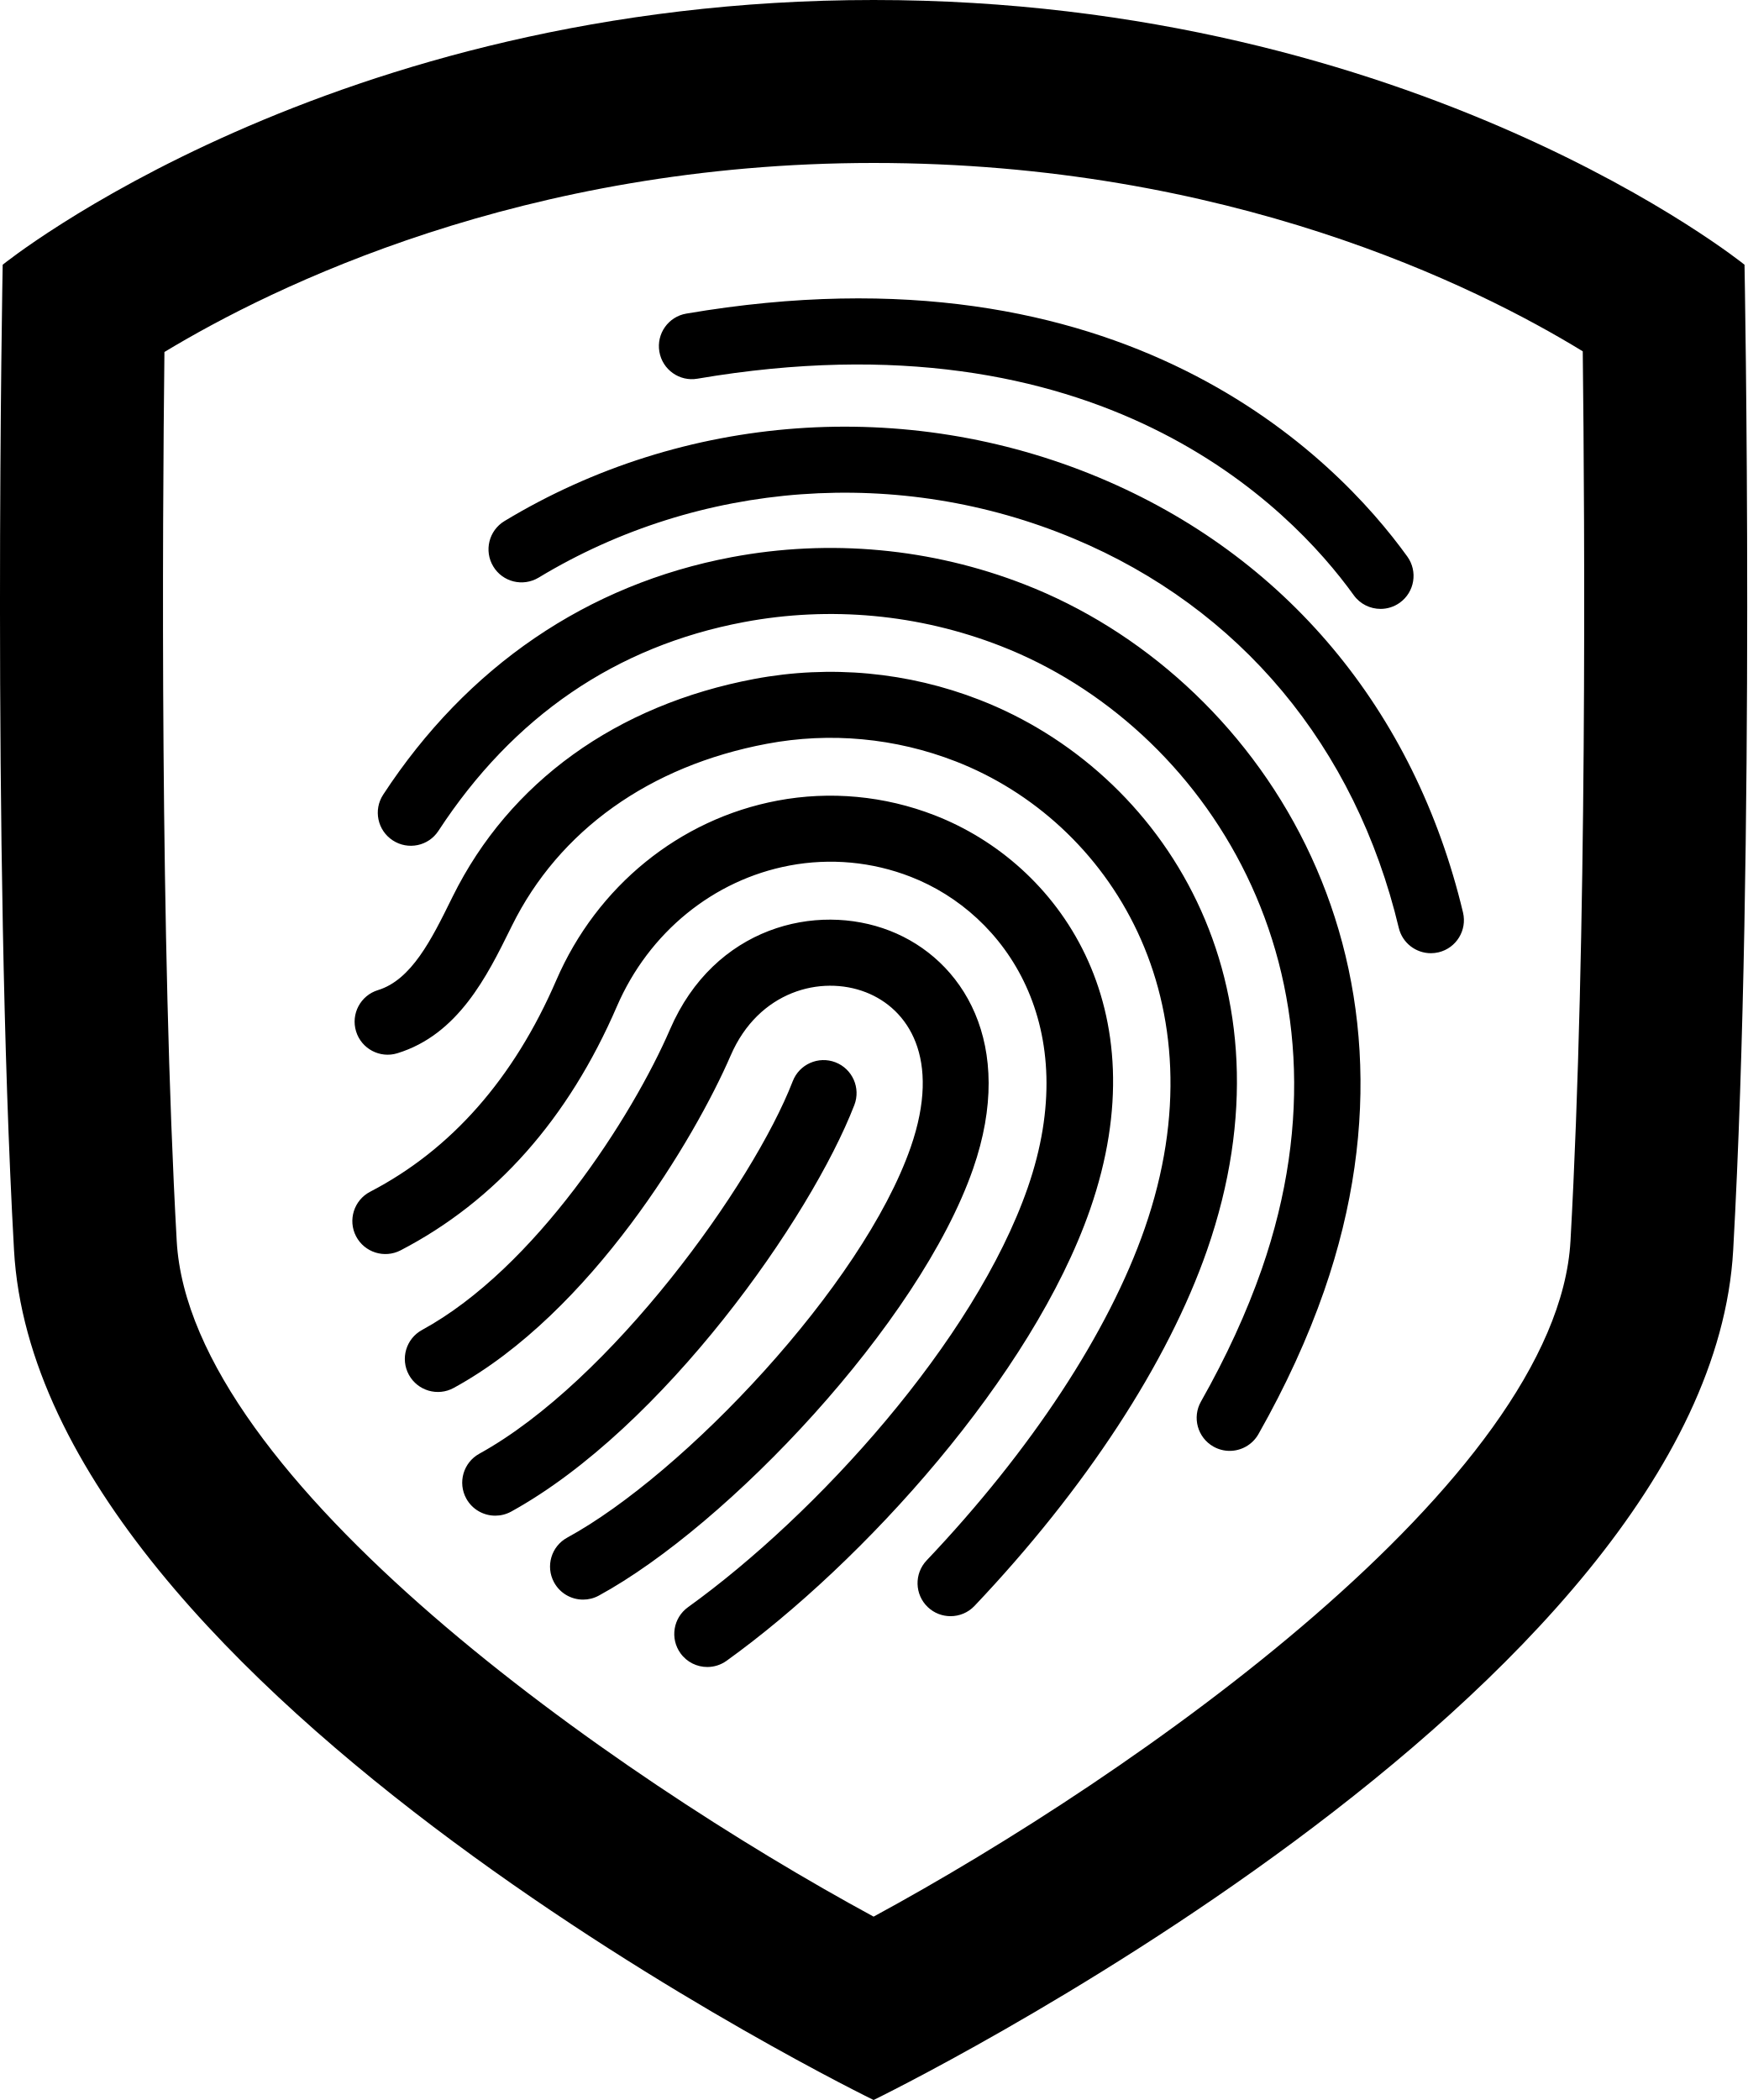
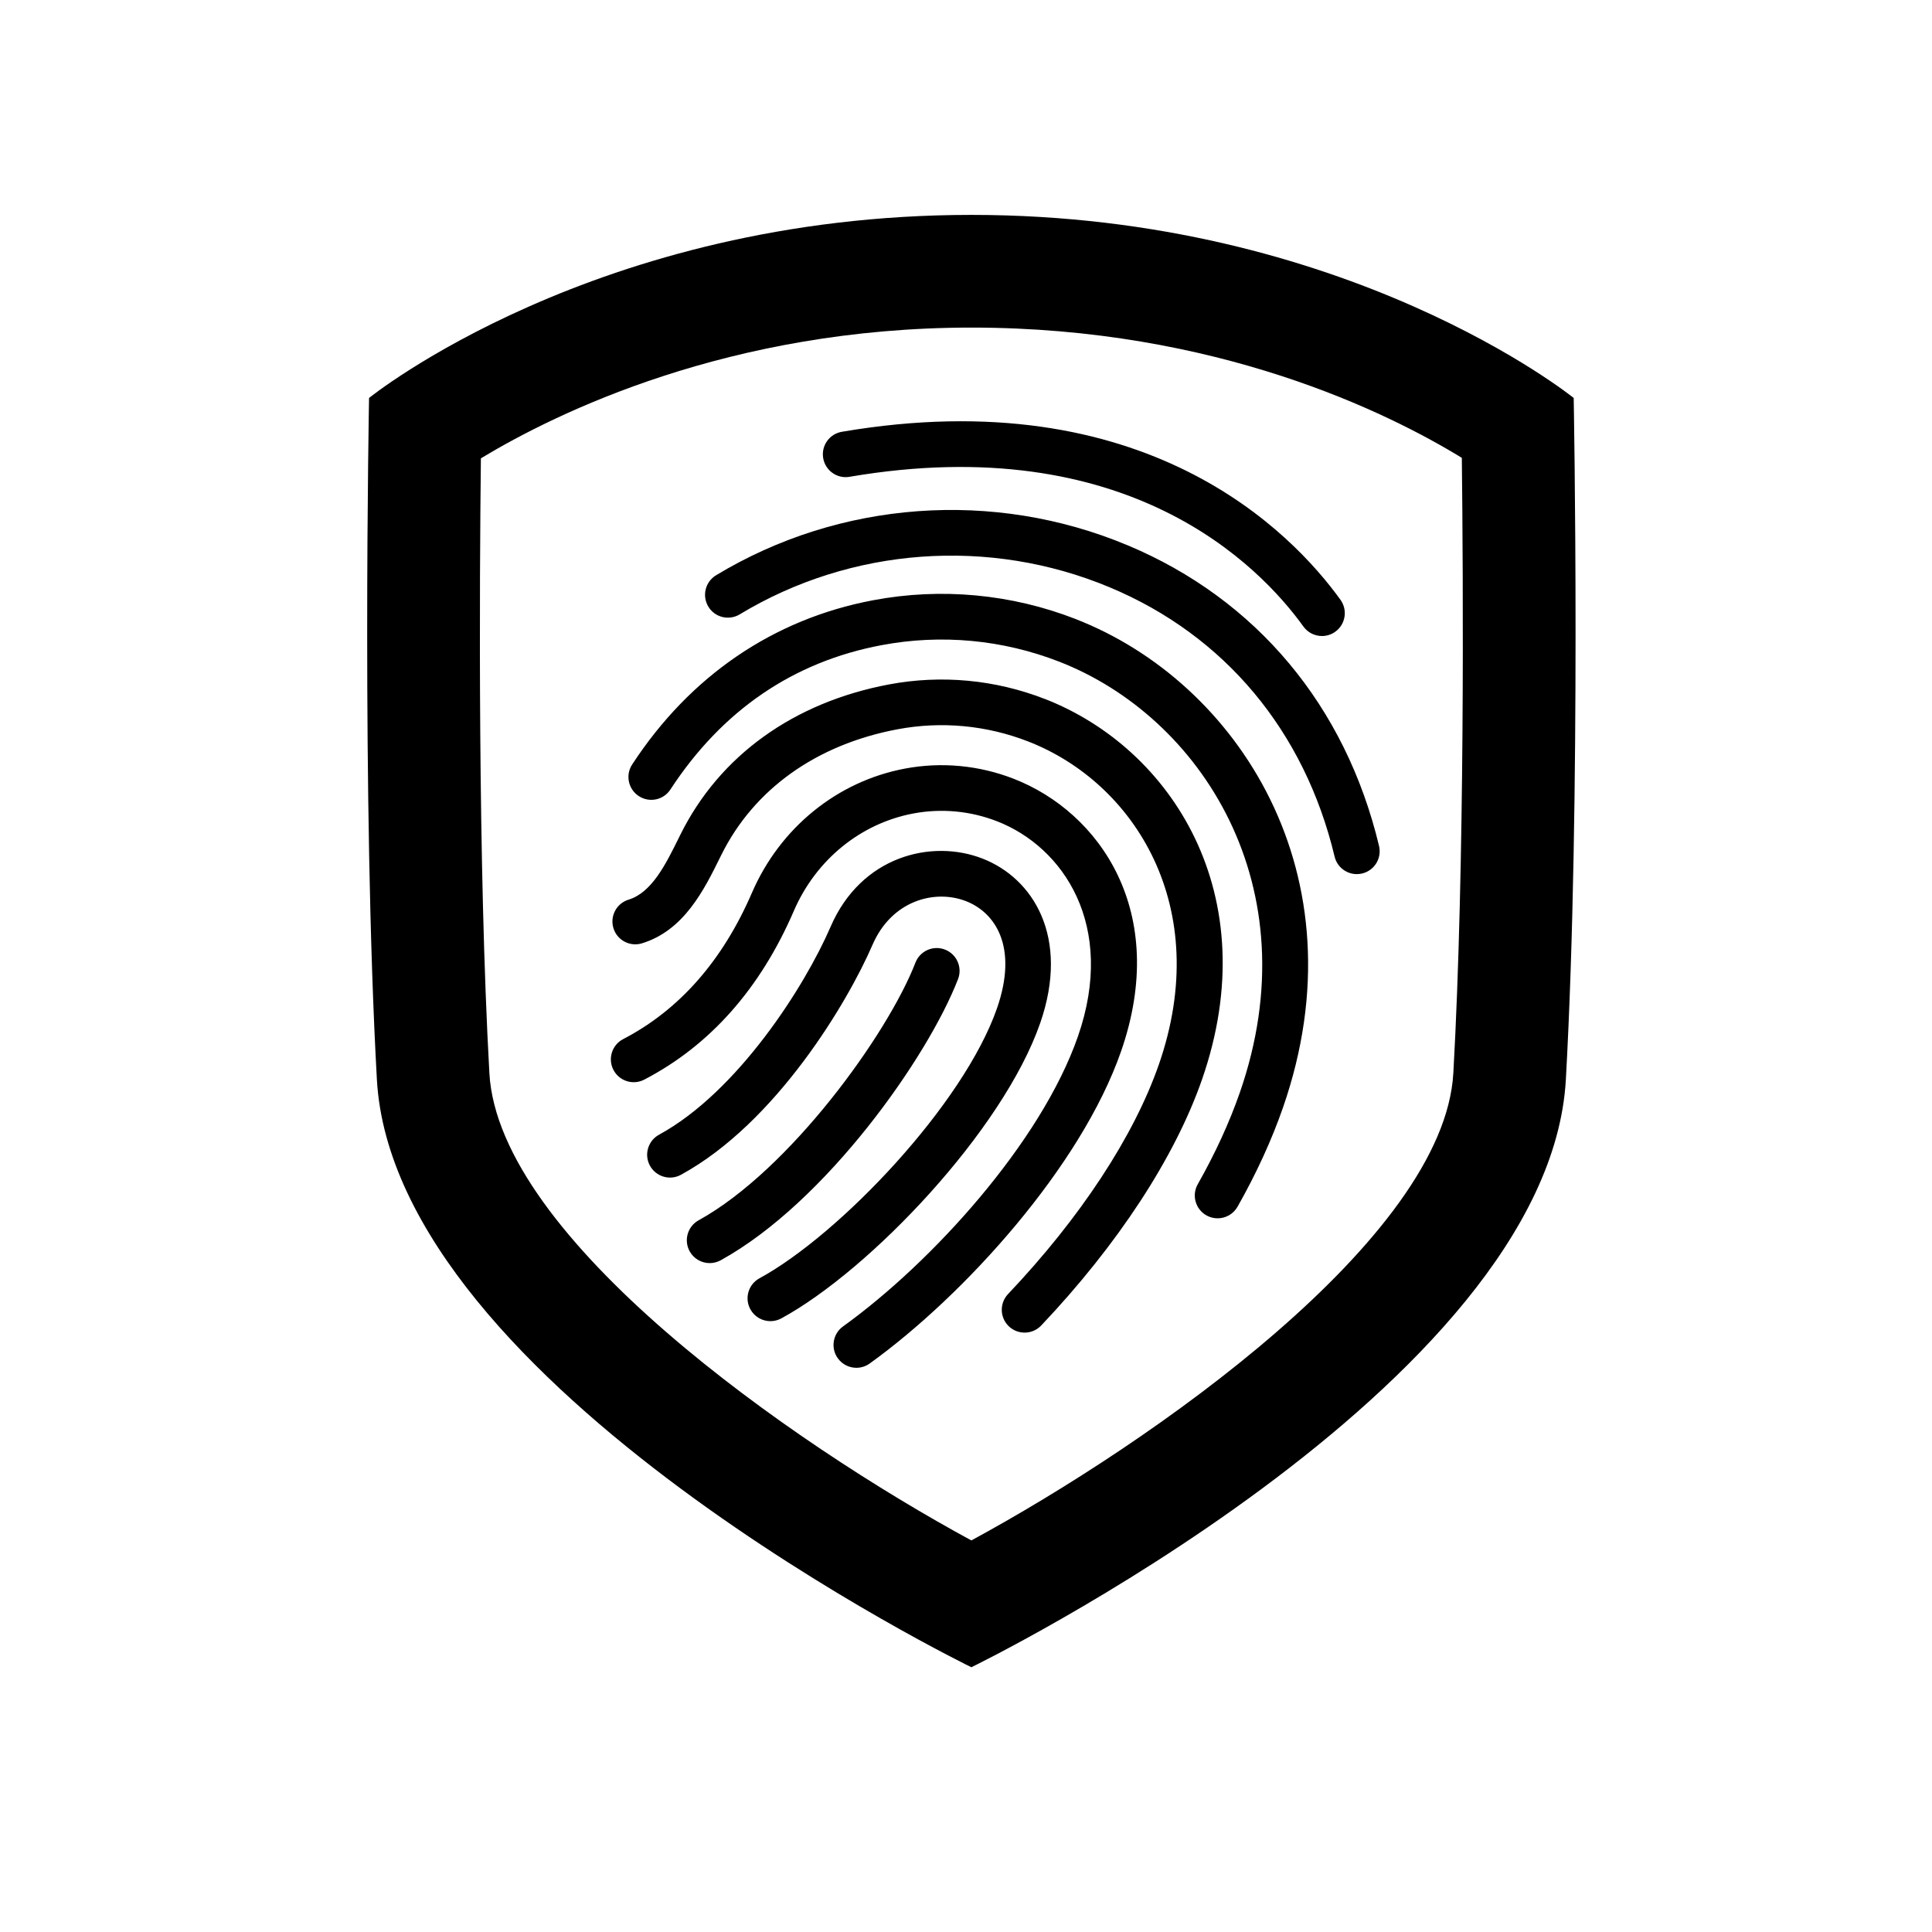
- <svg xmlns="http://www.w3.org/2000/svg" version="1.1" x="0px" y="0px" viewBox="0 0 83.203 100" enable-background="new 0 0 100 100" xml:space="preserve" id="svg2" width="83.203" height="100">
+ <svg xmlns="http://www.w3.org/2000/svg" version="1.1" x="0px" y="0px" viewBox="0 0 100 100" enable-background="new 0 0 100 100" xml:space="preserve" id="svg2" width="100" height="100">
  <defs id="defs12" />
-   <path d="m 83.074,12.606 c 0,0 -15.576,-12.606 -41.473,-12.606 -25.897,0 -41.473,12.606 -41.473,12.606 0,0 -0.522,27.859 0.539,46.917 C 1.844,80.669 41.601,100 41.601,100 c 0,0 39.757,-19.331 40.934,-40.477 1.061,-19.058 0.539,-46.917 0.539,-46.917 z m -8.287,46.485 c -0.633,11.375 -20.799,25.463 -33.186,32.177 -12.387,-6.714 -32.553,-20.802 -33.186,-32.177 -0.797,-14.314 -0.681,-33.977 -0.585,-42.329 C 12.979,13.65 24.928,7.76 41.601,7.76 c 16.865,0 28.672,5.848 33.77,8.969 0.097,8.333 0.214,28.029 -0.584,42.362 z m -34.103,-6.471 c 0.313,-0.81 -0.089,-1.72 -0.9,-2.034 -0.806,-0.312 -1.72,0.089 -2.033,0.899 -1.906,4.927 -8.668,14.288 -14.928,17.741 -0.76,0.421 -1.036,1.377 -0.617,2.137 0.287,0.519 0.825,0.812 1.379,0.812 0.256,0 0.517,-0.063 0.759,-0.195 7.247,-3.998 14.263,-13.986 16.34,-19.36 z m 5.654,3.038 c 2.071,-5.959 -0.501,-9.988 -3.966,-11.337 -3.505,-1.367 -8.359,-0.18 -10.464,4.693 -1.79,4.142 -6.412,11.373 -11.811,14.318 -0.762,0.416 -1.043,1.371 -0.626,2.134 0.416,0.76 1.371,1.043 2.134,0.626 6.57,-3.587 11.501,-11.924 13.19,-15.831 1.325,-3.066 4.301,-3.842 6.437,-3.01 2.001,0.778 3.613,3.125 2.137,7.375 -2.3,6.615 -10.828,15.58 -16.356,18.593 -0.763,0.415 -1.044,1.37 -0.628,2.133 0.286,0.524 0.825,0.82 1.382,0.82 0.253,0 0.511,-0.061 0.751,-0.192 6.136,-3.344 15.257,-12.95 17.82,-20.322 z m -1.826,-16.834 c -2.392,-0.93 -4.986,-1.172 -7.49,-0.699 -4.66,0.878 -8.595,4.074 -10.53,8.549 -2.021,4.68 -5.003,8.07 -8.866,10.076 -0.771,0.401 -1.07,1.35 -0.671,2.12 0.402,0.769 1.348,1.069 2.12,0.671 4.522,-2.349 7.989,-6.26 10.303,-11.621 1.519,-3.515 4.594,-6.022 8.224,-6.705 1.936,-0.364 3.929,-0.18 5.769,0.538 4.546,1.768 8.227,7.156 5.568,14.808 -2.537,7.298 -10.057,15.571 -16.176,19.972 -0.705,0.507 -0.866,1.489 -0.358,2.194 0.307,0.427 0.788,0.654 1.278,0.654 0.318,0 0.639,-0.097 0.917,-0.296 6.52,-4.688 14.559,-13.577 17.309,-21.492 3.345,-9.618 -1.49,-16.472 -7.397,-18.769 z m 2.139,-5.497 c -3.413,-1.329 -7.12,-1.674 -10.721,-0.998 -6.575,1.238 -11.677,4.915 -14.37,10.357 l -0.075,0.151 c -0.927,1.879 -1.886,3.822 -3.485,4.311 -0.831,0.254 -1.299,1.133 -1.044,1.964 0.253,0.83 1.136,1.297 1.962,1.044 2.899,-0.887 4.279,-3.681 5.388,-5.927 l 0.074,-0.15 c 2.243,-4.534 6.552,-7.61 12.133,-8.66 3.016,-0.57 6.13,-0.279 8.999,0.838 7.324,2.849 12.767,11.404 8.999,22.241 -1.72,4.946 -5.408,10.561 -10.386,15.809 -0.597,0.631 -0.571,1.626 0.058,2.223 0.304,0.289 0.694,0.431 1.083,0.431 0.416,0 0.832,-0.164 1.141,-0.49 5.279,-5.568 9.211,-11.583 11.074,-16.942 4.422,-12.715 -2.101,-22.807 -10.83,-26.202 z m 2.142,-5.496 c -4.445,-1.733 -9.276,-2.179 -13.954,-1.299 -6.863,1.293 -12.601,5.203 -16.592,11.309 -0.476,0.727 -0.272,1.701 0.456,2.177 0.728,0.476 1.703,0.273 2.176,-0.455 3.562,-5.449 8.454,-8.793 14.541,-9.939 4.109,-0.774 8.338,-0.379 12.233,1.139 9.713,3.778 17.372,15.463 12.431,29.673 -0.717,2.059 -1.691,4.181 -2.894,6.305 -0.428,0.755 -0.163,1.715 0.593,2.144 0.246,0.138 0.511,0.204 0.774,0.204 0.548,0 1.079,-0.287 1.37,-0.797 1.297,-2.289 2.349,-4.583 3.128,-6.822 5.587,-16.073 -3.179,-29.328 -14.262,-33.639 z m 3.55,-5.088 c -9.217,-3.855 -19.803,-3.079 -28.322,2.071 -0.743,0.45 -0.981,1.416 -0.531,2.16 0.447,0.742 1.411,0.98 2.159,0.532 7.663,-4.633 17.189,-5.33 25.481,-1.861 7.917,3.312 13.415,9.896 15.48,18.539 0.172,0.722 0.817,1.207 1.528,1.207 0.121,0 0.244,-0.014 0.367,-0.043 0.845,-0.202 1.365,-1.05 1.164,-1.895 -2.305,-9.645 -8.459,-17 -17.326,-20.71 z m -19.132,-4.71 c 19.159,-3.264 28.239,6.122 31.254,10.309 0.307,0.427 0.789,0.653 1.278,0.653 0.318,0 0.639,-0.096 0.917,-0.296 0.705,-0.507 0.864,-1.49 0.358,-2.195 -3.361,-4.665 -13.441,-15.13 -34.334,-11.571 -0.857,0.146 -1.431,0.958 -1.285,1.814 0.145,0.857 0.96,1.434 1.812,1.286 z" id="path4" style="fill:#000000" />
+   <path d="m 81.454,20.599 c 0,0 -11.709,-9.476 -31.176,-9.476 -19.468,0 -31.176,9.476 -31.176,9.476 0,0 -0.392,20.942 0.405,35.269 0.885,15.896 30.771,30.428 30.771,30.428 0,0 29.887,-14.532 30.771,-30.428 0.798,-14.326 0.405,-35.269 0.405,-35.269 z M 75.224,55.543 C 74.748,64.094 59.589,74.685 50.277,79.732 40.966,74.685 25.806,64.094 25.33,55.543 24.731,44.783 24.818,30.002 24.891,23.723 c 3.871,-2.339 12.853,-6.767 25.387,-6.767 12.678,0 21.554,4.396 25.386,6.742 0.073,6.264 0.161,21.07 -0.439,31.845 z m -25.636,-4.864 c 0.235,-0.609 -0.067,-1.293 -0.677,-1.529 -0.606,-0.235 -1.293,0.067 -1.528,0.676 -1.433,3.704 -6.516,10.741 -11.222,13.336 -0.571,0.316 -0.779,1.035 -0.464,1.606 0.216,0.39 0.62,0.61 1.037,0.61 0.192,0 0.389,-0.047 0.571,-0.147 5.448,-3.005 10.722,-10.514 12.283,-14.553 z m 4.25,2.284 c 1.557,-4.48 -0.377,-7.508 -2.981,-8.522 -2.635,-1.028 -6.284,-0.135 -7.866,3.528 -1.346,3.114 -4.82,8.549 -8.879,10.763 -0.573,0.313 -0.784,1.031 -0.471,1.604 0.313,0.571 1.031,0.784 1.604,0.471 4.939,-2.696 8.646,-8.964 9.915,-11.901 0.996,-2.305 3.233,-2.888 4.839,-2.263 1.504,0.585 2.716,2.349 1.606,5.544 -1.729,4.973 -8.14,11.712 -12.295,13.977 -0.574,0.312 -0.785,1.03 -0.472,1.603 0.215,0.394 0.62,0.616 1.039,0.616 0.19,0 0.384,-0.046 0.565,-0.144 4.613,-2.514 11.469,-9.735 13.396,-15.277 z M 52.466,40.308 c -1.798,-0.699 -3.748,-0.881 -5.63,-0.525 -3.503,0.66 -6.461,3.063 -7.916,6.427 -1.519,3.518 -3.761,6.066 -6.665,7.574 -0.58,0.301 -0.804,1.015 -0.504,1.594 0.302,0.578 1.013,0.804 1.594,0.504 3.399,-1.766 6.006,-4.706 7.745,-8.736 1.142,-2.642 3.453,-4.527 6.182,-5.04 1.455,-0.274 2.954,-0.135 4.337,0.404 3.417,1.329 6.184,5.379 4.186,11.132 -1.907,5.486 -7.56,11.705 -12.16,15.014 -0.53,0.381 -0.651,1.119 -0.269,1.649 0.231,0.321 0.592,0.492 0.961,0.492 0.239,0 0.48,-0.073 0.689,-0.223 C 49.916,67.049 55.959,60.367 58.026,54.417 60.541,47.187 56.906,42.035 52.466,40.308 Z m 1.608,-4.132 C 51.508,35.177 48.721,34.917 46.014,35.426 41.072,36.356 37.236,39.12 35.212,43.211 l -0.056,0.114 c -0.697,1.413 -1.418,2.873 -2.62,3.241 -0.625,0.191 -0.976,0.852 -0.785,1.476 0.19,0.624 0.854,0.975 1.475,0.785 2.179,-0.667 3.217,-2.767 4.05,-4.456 l 0.056,-0.113 c 1.686,-3.408 4.925,-5.721 9.121,-6.51 2.267,-0.428 4.608,-0.21 6.765,0.63 5.506,2.142 9.597,8.573 6.765,16.719 -1.293,3.718 -4.065,7.939 -7.807,11.884 -0.449,0.474 -0.429,1.222 0.044,1.671 0.229,0.217 0.522,0.324 0.814,0.324 0.313,0 0.625,-0.123 0.858,-0.368 3.968,-4.186 6.924,-8.707 8.325,-12.736 3.324,-9.558 -1.579,-17.145 -8.141,-19.697 z m 1.61,-4.132 c -3.341,-1.303 -6.973,-1.638 -10.49,-0.976 -5.159,0.972 -9.473,3.911 -12.473,8.501 -0.358,0.547 -0.204,1.279 0.343,1.637 0.547,0.358 1.28,0.205 1.636,-0.342 2.678,-4.096 6.355,-6.61 10.931,-7.471 3.089,-0.582 6.268,-0.285 9.196,0.856 7.302,2.84 13.059,11.624 9.345,22.306 -0.539,1.548 -1.271,3.143 -2.176,4.74 -0.322,0.568 -0.123,1.289 0.446,1.612 0.185,0.104 0.384,0.153 0.582,0.153 0.412,0 0.811,-0.216 1.03,-0.599 0.975,-1.721 1.766,-3.445 2.351,-5.128 4.2,-12.083 -2.39,-22.047 -10.721,-25.287 z m 2.669,-3.825 c -6.929,-2.898 -14.887,-2.315 -21.29,1.557 -0.559,0.338 -0.737,1.064 -0.399,1.624 0.336,0.558 1.061,0.737 1.623,0.4 5.761,-3.483 12.921,-4.007 19.155,-1.399 5.951,2.49 10.084,7.439 11.637,13.936 0.129,0.543 0.614,0.907 1.149,0.907 0.091,0 0.183,-0.011 0.276,-0.032 0.635,-0.152 1.026,-0.789 0.875,-1.425 -1.733,-7.25 -6.359,-12.779 -13.024,-15.568 z M 43.97,24.679 c 14.402,-2.454 21.228,4.602 23.495,7.75 0.231,0.321 0.593,0.491 0.961,0.491 0.239,0 0.48,-0.072 0.689,-0.223 0.53,-0.381 0.649,-1.12 0.269,-1.65 -2.527,-3.507 -10.104,-11.374 -25.81,-8.698 -0.644,0.11 -1.076,0.72 -0.966,1.364 0.109,0.644 0.722,1.078 1.362,0.967 z" id="path4" style="fill:#000000" />
  <text x="-8.399" y="115" font-size="5px" font-weight="bold" id="text6" style="font-weight:bold;font-size:5px;font-family:'Helvetica Neue', Helvetica, Arial-Unicode, Arial, Sans-serif;fill:#000000">Created by Jason Grube</text>
  <text x="-8.399" y="120" font-size="5px" font-weight="bold" id="text8" style="font-weight:bold;font-size:5px;font-family:'Helvetica Neue', Helvetica, Arial-Unicode, Arial, Sans-serif;fill:#000000">from the Noun Project</text>
</svg>
